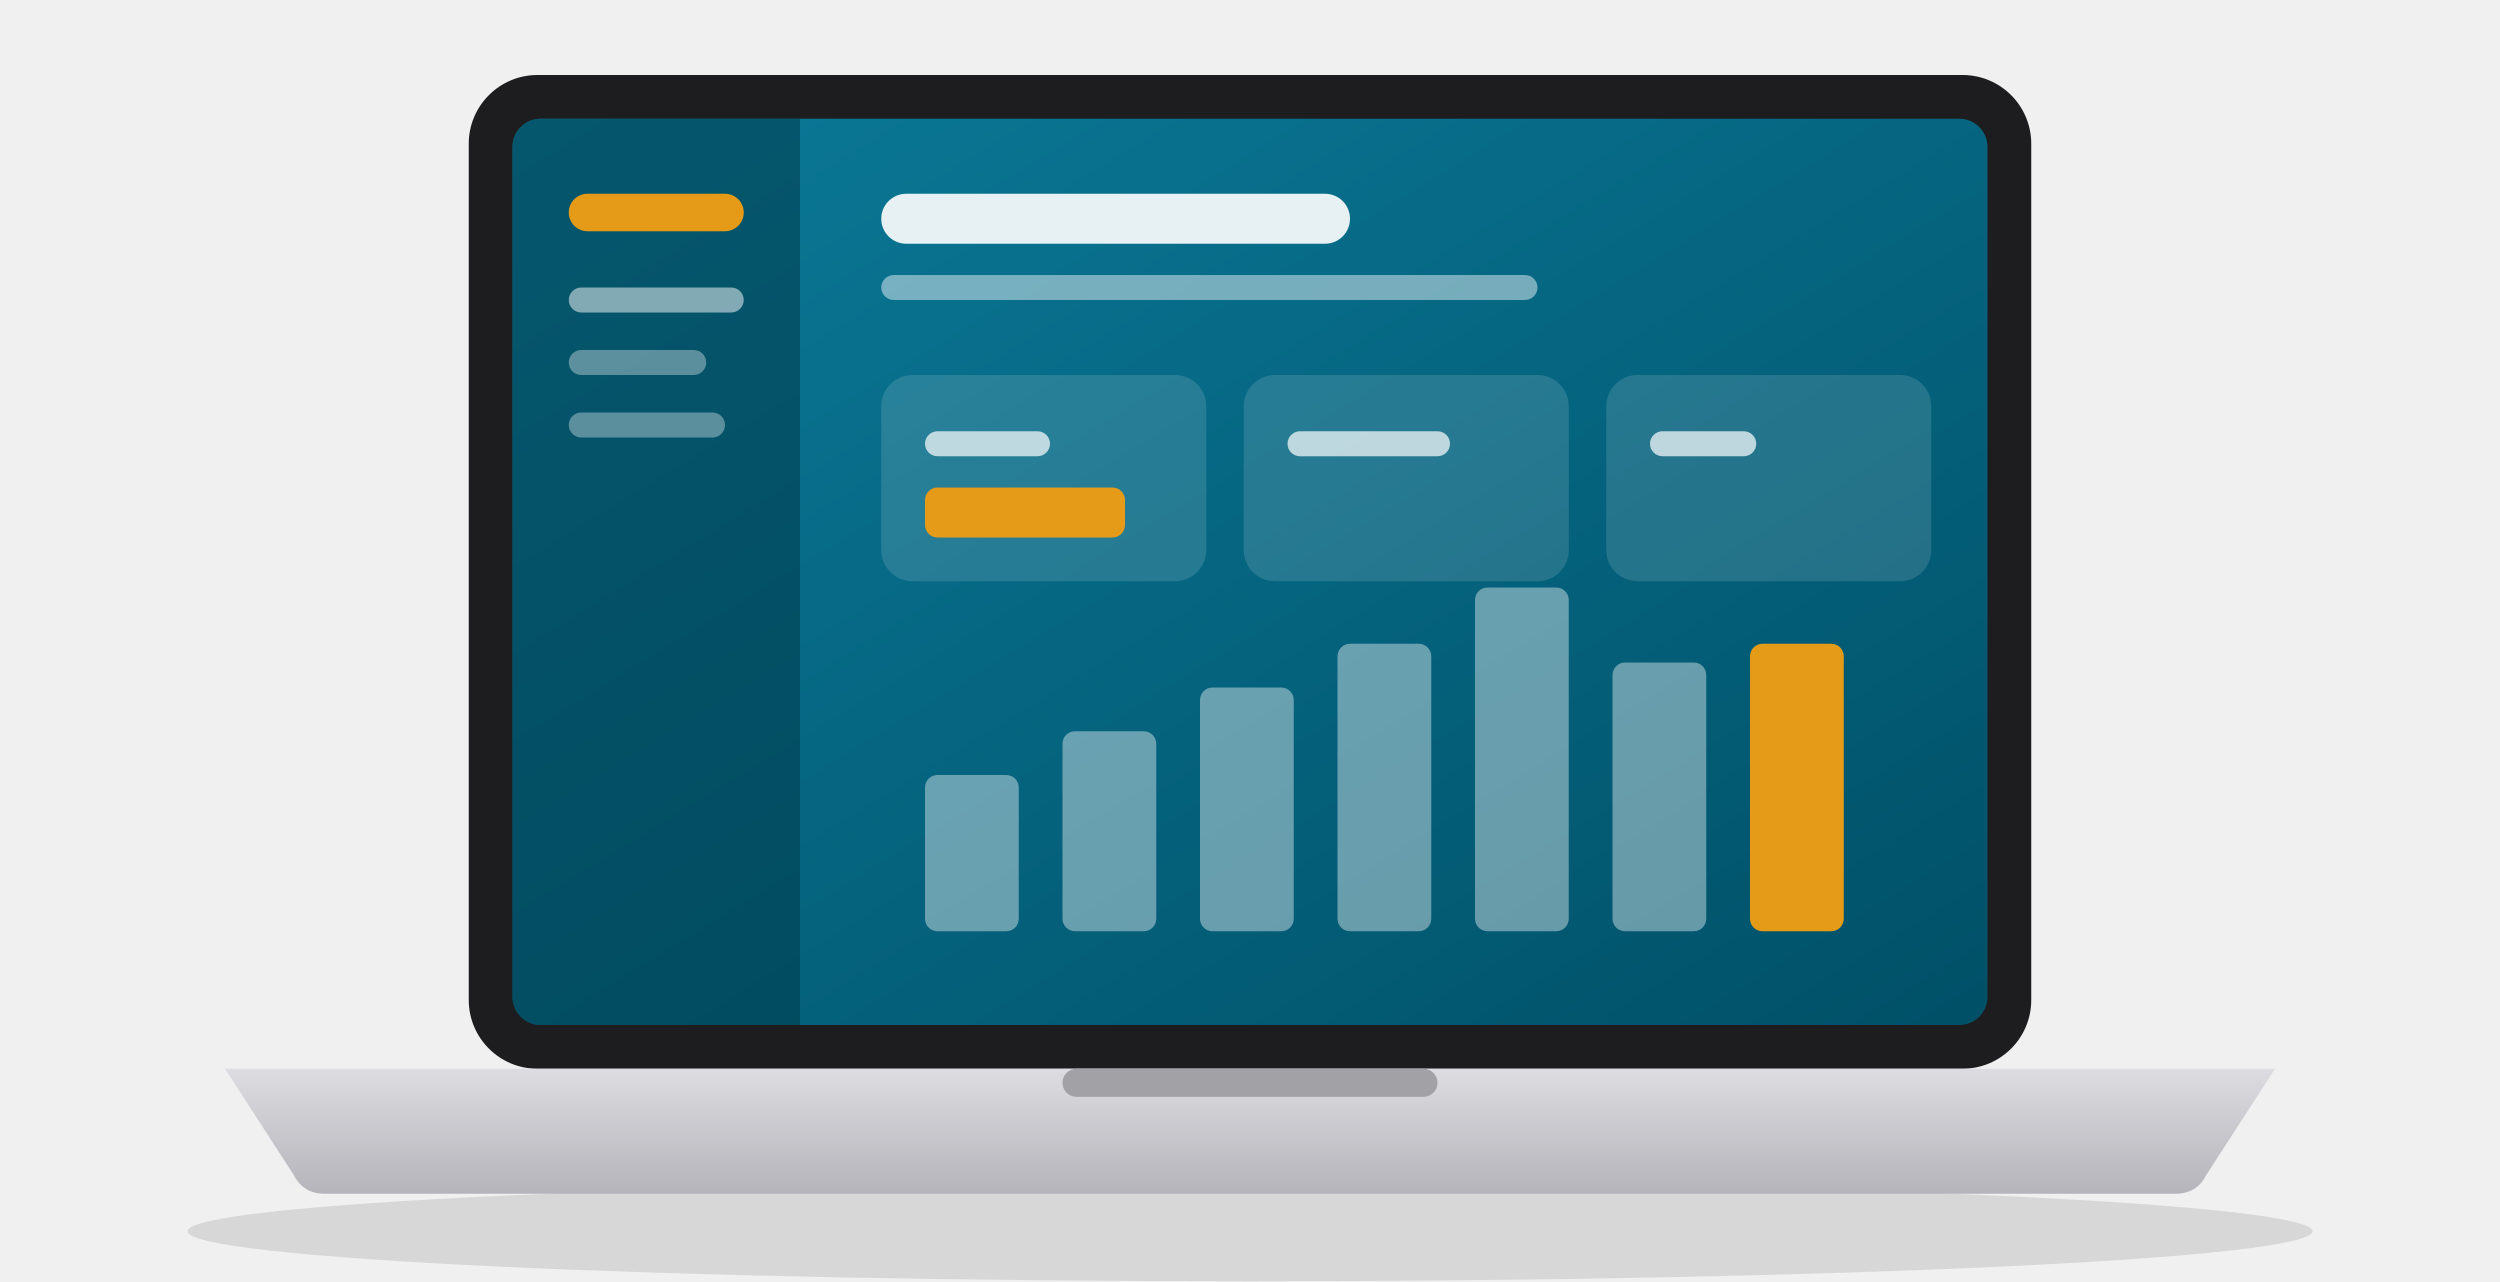
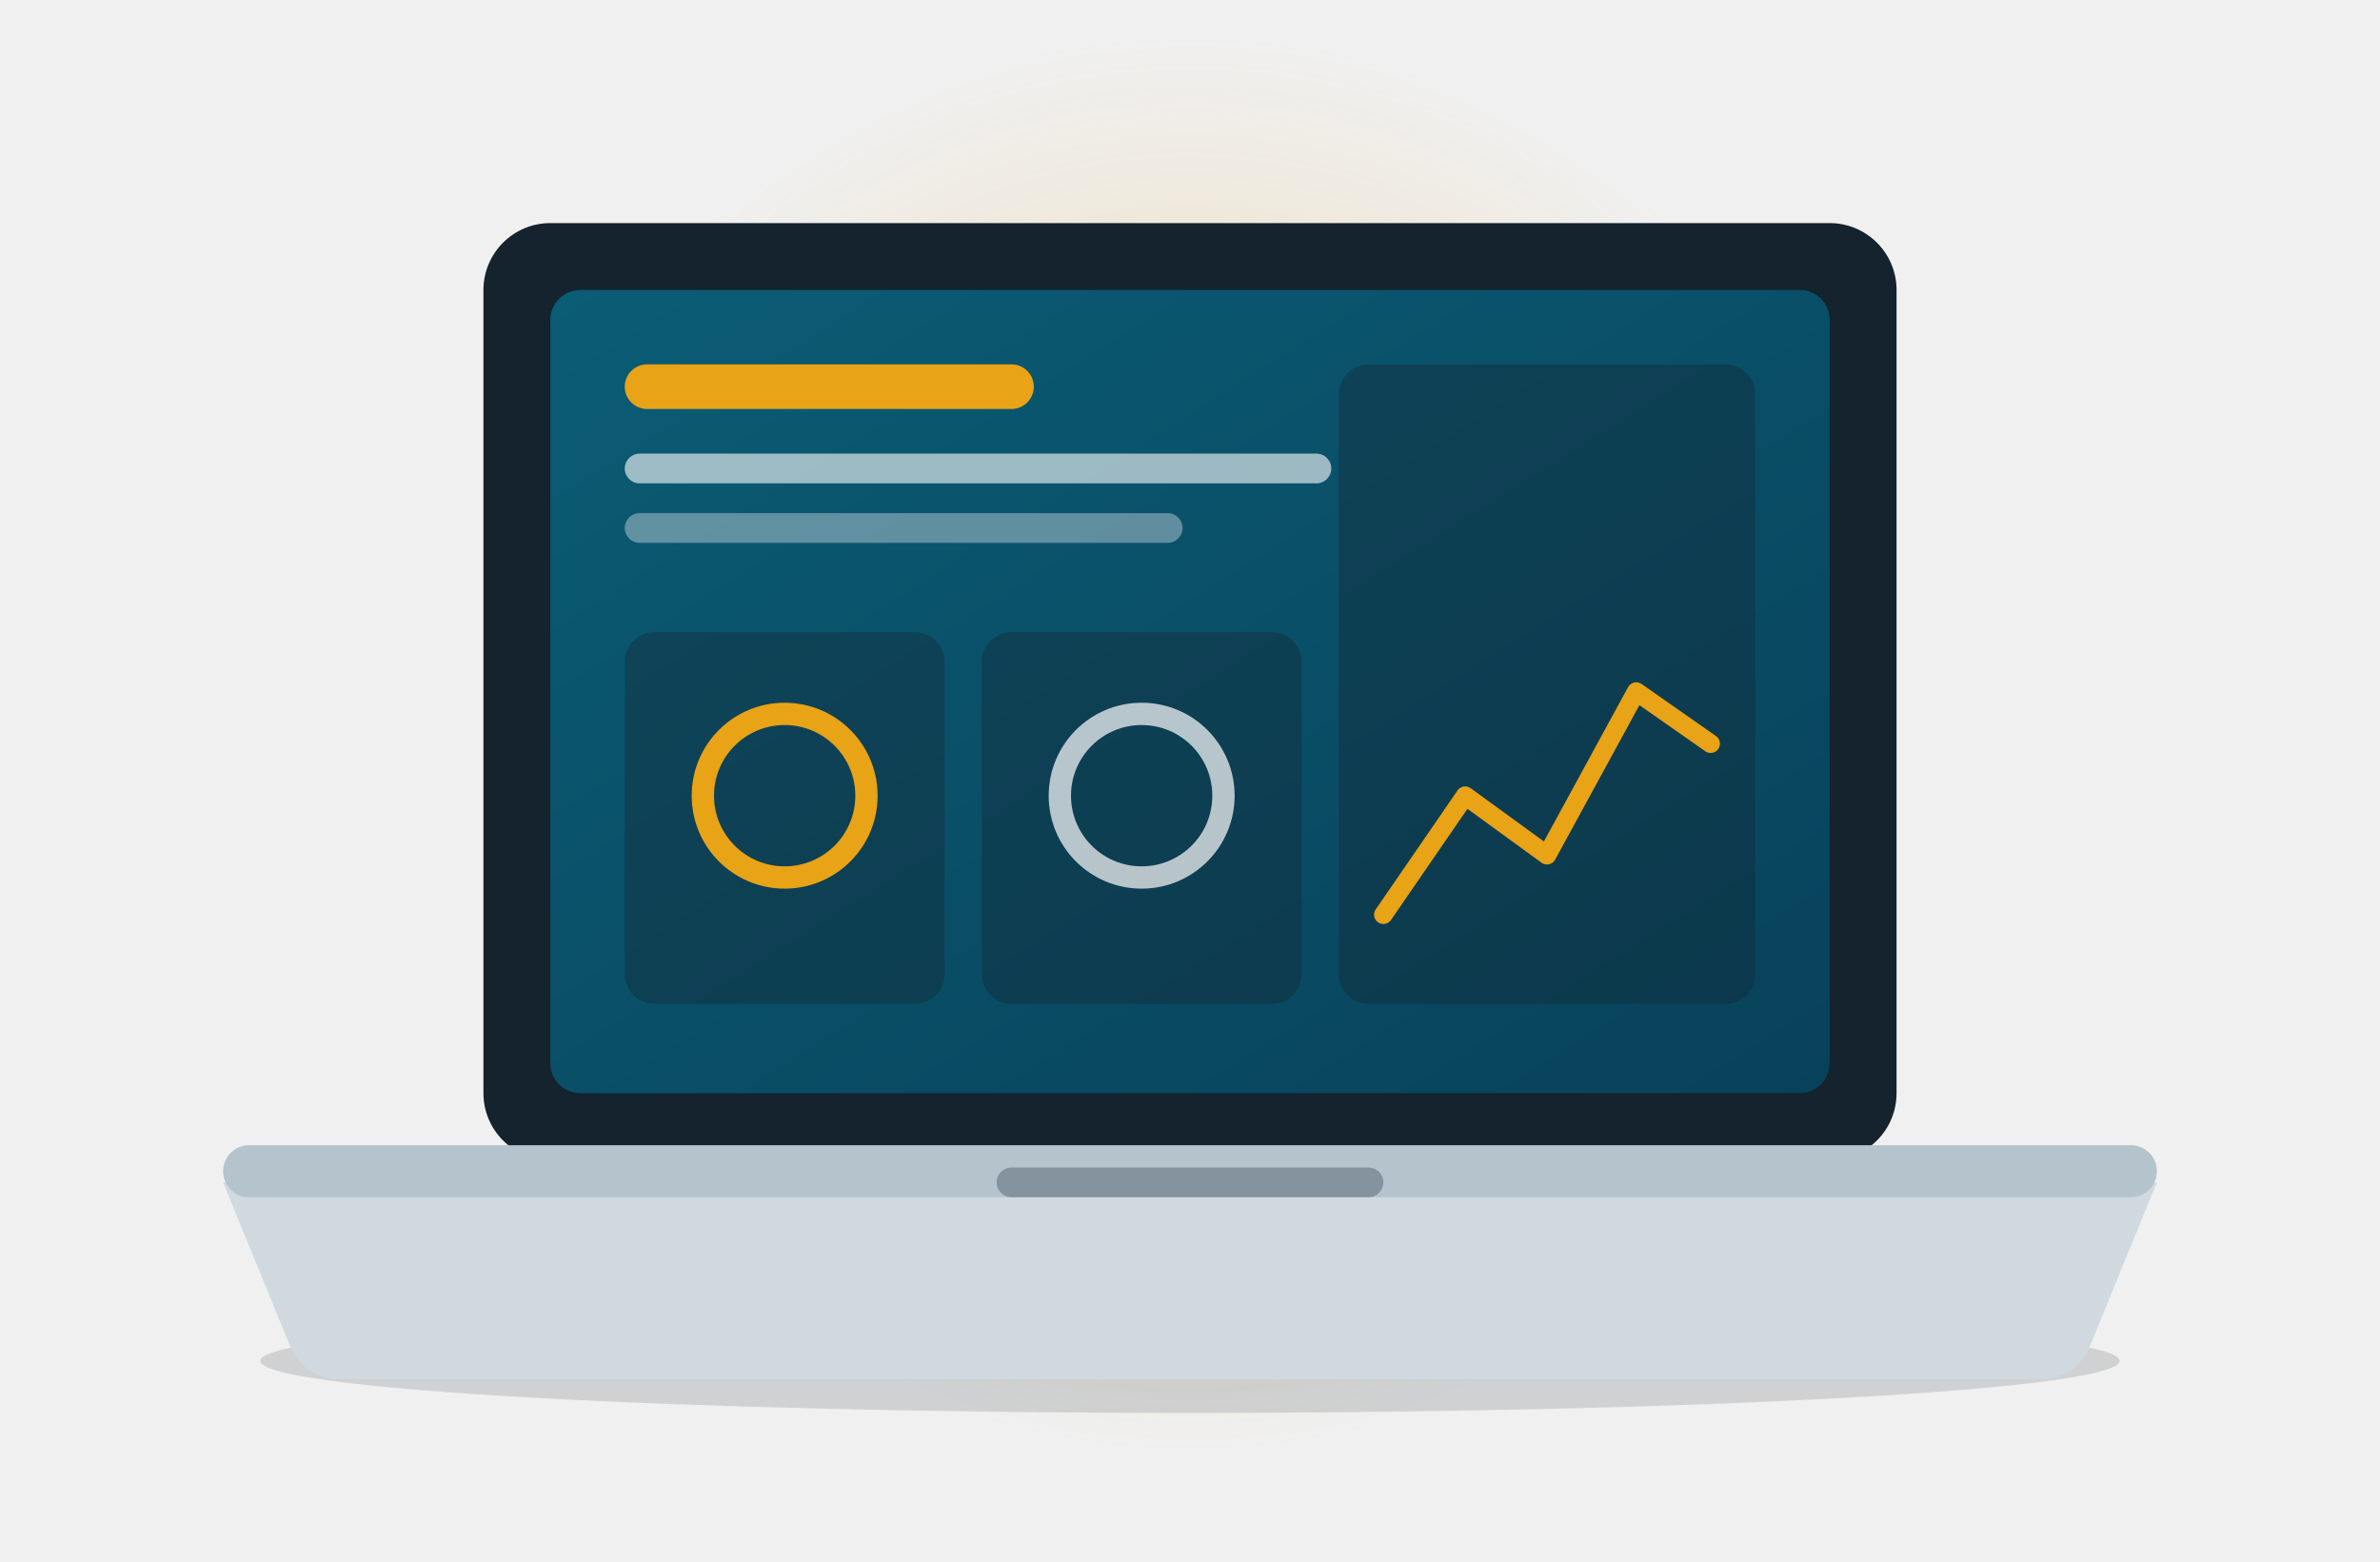
- <svg xmlns="http://www.w3.org/2000/svg" viewBox="0 0 800 410" fill="none">
+ <svg xmlns="http://www.w3.org/2000/svg" viewBox="0 0 640 420" role="img" aria-label="Gaming laptop">
  <defs>
-     <linearGradient id="s" x1="0" y1="0" x2="1" y2="1">
-       <stop offset="0" stop-color="#0b7a99" />
-       <stop offset="1" stop-color="#005067" />
-     </linearGradient>
-     <linearGradient id="b" x1="0" y1="0" x2="0" y2="1">
-       <stop offset="0" stop-color="#dcdce1" />
-       <stop offset="1" stop-color="#b4b4ba" />
+     <radialGradient id="glow" cx=".5" cy=".5" r=".5">
+       <stop offset="0" stop-color="#E8A317" stop-opacity=".35" />
+       <stop offset="1" stop-color="#E8A317" stop-opacity="0" />
+     </radialGradient>
+     <linearGradient id="scr" x1="0" y1="0" x2="1" y2="1">
+       <stop offset="0" stop-color="#0B5C75" />
+       <stop offset="1" stop-color="#08425A" />
    </linearGradient>
  </defs>
-   <ellipse cx="400" cy="394" rx="340" ry="16" fill="#1d1d1f" opacity=".12" />
-   <rect x="150" y="24" width="500" height="318" rx="22" fill="#1d1d1f" />
-   <clipPath id="c">
-     <rect x="164" y="38" width="472" height="290" rx="9" />
-   </clipPath>
-   <rect x="164" y="38" width="472" height="290" rx="9" fill="url(#s)" />
-   <g clip-path="url(#c)">
-     <rect x="164" y="38" width="92" height="290" fill="#003a4b" opacity=".55" />
-     <rect x="182" y="62" width="56" height="12" rx="6" fill="#e59b18" />
-     <rect x="182" y="92" width="56" height="8" rx="4" fill="#fff" opacity=".5" />
-     <rect x="182" y="112" width="44" height="8" rx="4" fill="#fff" opacity=".35" />
-     <rect x="182" y="132" width="50" height="8" rx="4" fill="#fff" opacity=".35" />
-     <rect x="282" y="62" width="150" height="16" rx="8" fill="#fff" opacity=".9" />
-     <rect x="282" y="88" width="210" height="8" rx="4" fill="#fff" opacity=".45" />
-     <rect x="282" y="120" width="104" height="66" rx="10" fill="#fff" opacity=".13" />
-     <rect x="398" y="120" width="104" height="66" rx="10" fill="#fff" opacity=".13" />
-     <rect x="514" y="120" width="104" height="66" rx="10" fill="#fff" opacity=".13" />
-     <rect x="296" y="138" width="40" height="8" rx="4" fill="#fff" opacity=".7" />
-     <rect x="412" y="138" width="52" height="8" rx="4" fill="#fff" opacity=".7" />
-     <rect x="528" y="138" width="34" height="8" rx="4" fill="#fff" opacity=".7" />
-     <rect x="296" y="156" width="64" height="16" rx="4" fill="#e59b18" />
-     <rect x="296" y="248" width="30" height="50" rx="4" fill="#fff" opacity=".4" />
-     <rect x="340" y="234" width="30" height="64" rx="4" fill="#fff" opacity=".4" />
-     <rect x="384" y="220" width="30" height="78" rx="4" fill="#fff" opacity=".4" />
-     <rect x="428" y="206" width="30" height="92" rx="4" fill="#fff" opacity=".4" />
-     <rect x="472" y="188" width="30" height="110" rx="4" fill="#fff" opacity=".4" />
-     <rect x="516" y="212" width="30" height="86" rx="4" fill="#fff" opacity=".4" />
-     <rect x="560" y="206" width="30" height="92" rx="4" fill="#e59b18" />
-   </g>
-   <path d="M72 342 H728 L706 376 Q703 382 696 382 H104 Q97 382 94 376 Z" fill="url(#b)" />
-   <rect x="340" y="342" width="120" height="9" rx="4.5" fill="#a1a1a6" />
+   <circle cx="320" cy="200" r="190" fill="url(#glow)" />
+   <ellipse cx="320" cy="366" rx="250" ry="14" fill="#14232E" opacity=".15" />
+   <rect x="130" y="60" width="380" height="252" rx="18" fill="#14232E" />
+   <rect x="148" y="78" width="344" height="216" rx="8" fill="url(#scr)" />
+   <rect x="168" y="98" width="110" height="12" rx="6" fill="#E8A317" />
+   <rect x="168" y="122" width="190" height="8" rx="4" fill="#fff" opacity=".6" />
+   <rect x="168" y="138" width="150" height="8" rx="4" fill="#fff" opacity=".35" />
+   <rect x="168" y="170" width="86" height="100" rx="8" fill="#14232E" opacity=".35" />
+   <rect x="264" y="170" width="86" height="100" rx="8" fill="#14232E" opacity=".35" />
+   <rect x="360" y="98" width="112" height="172" rx="8" fill="#14232E" opacity=".35" />
+   <polyline points="372,246 394,214 416,230 440,186 460,200" fill="none" stroke="#E8A317" stroke-width="5" stroke-linecap="round" stroke-linejoin="round" />
+   <circle cx="211" cy="214" r="22" fill="none" stroke="#E8A317" stroke-width="6" />
+   <circle cx="307" cy="214" r="22" fill="none" stroke="#fff" stroke-width="6" opacity=".7" />
+   <path d="M60 318h520l-18 44a14 14 0 0 1-13 9H91a14 14 0 0 1-13-9z" fill="#CFD9DF" />
+   <rect x="60" y="308" width="520" height="14" rx="7" fill="#b4c3cc" />
+   <rect x="268" y="314" width="104" height="8" rx="4" fill="#14232E" opacity=".3" />
</svg>
